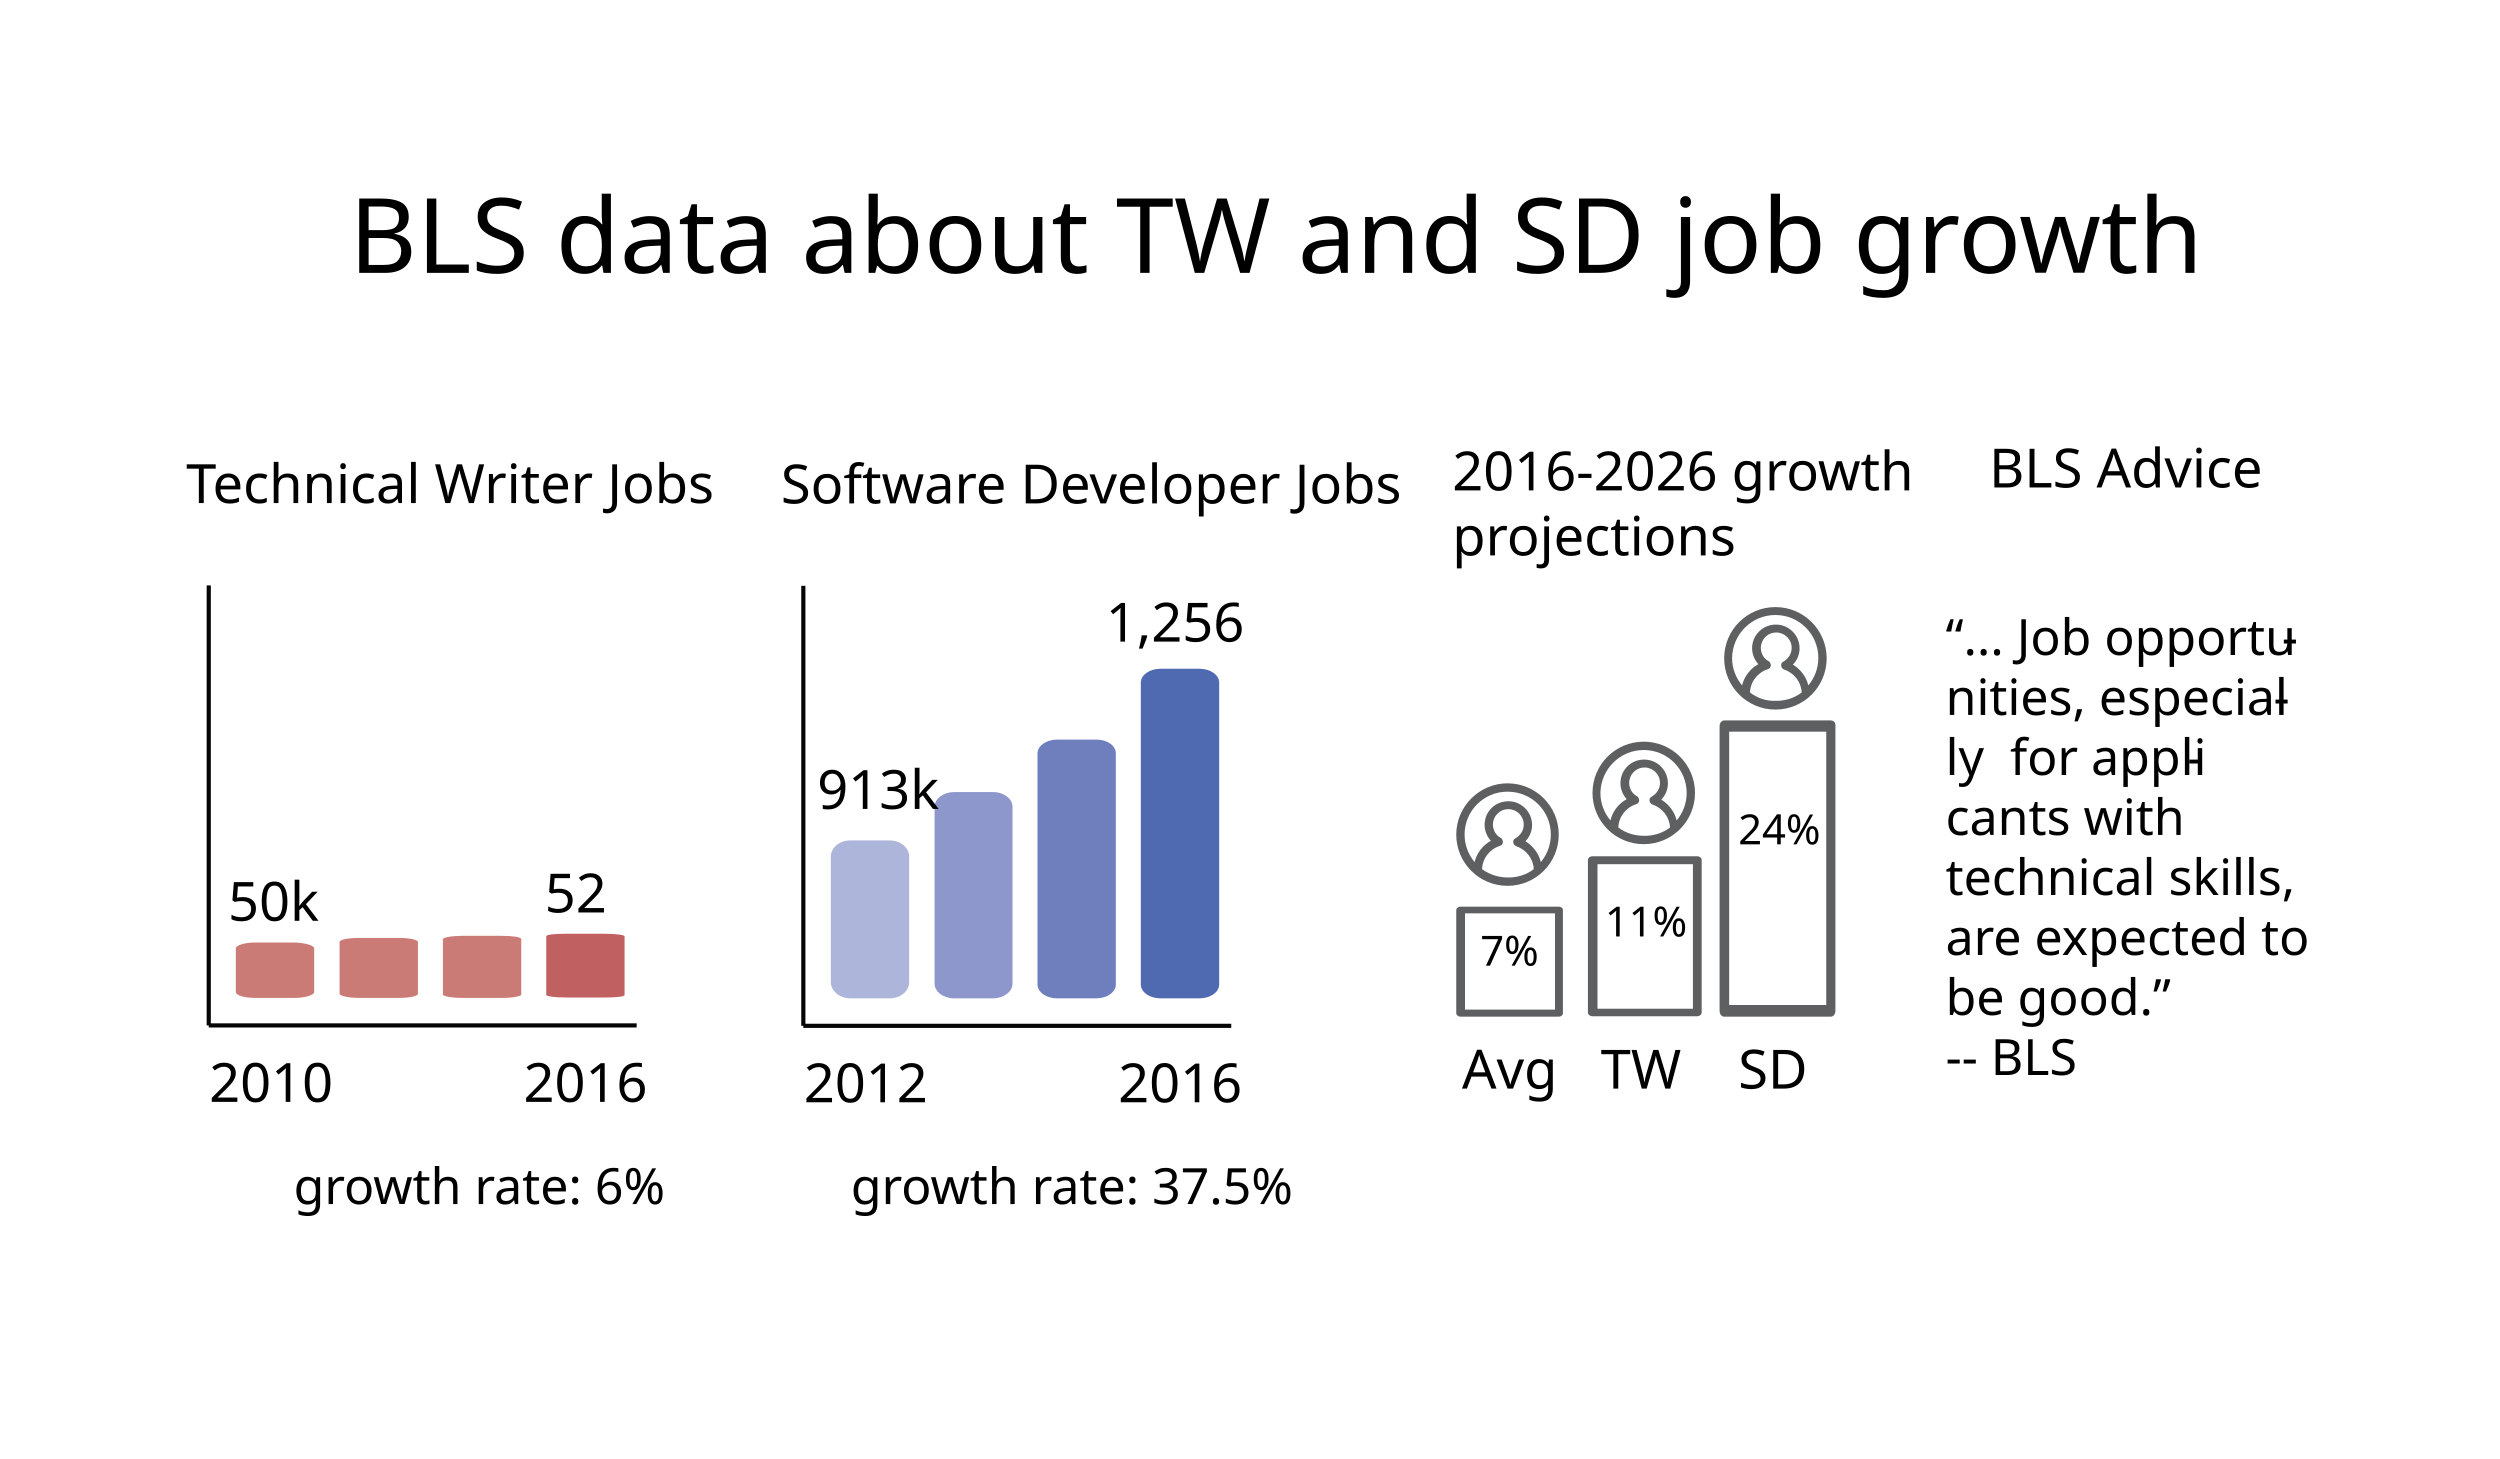
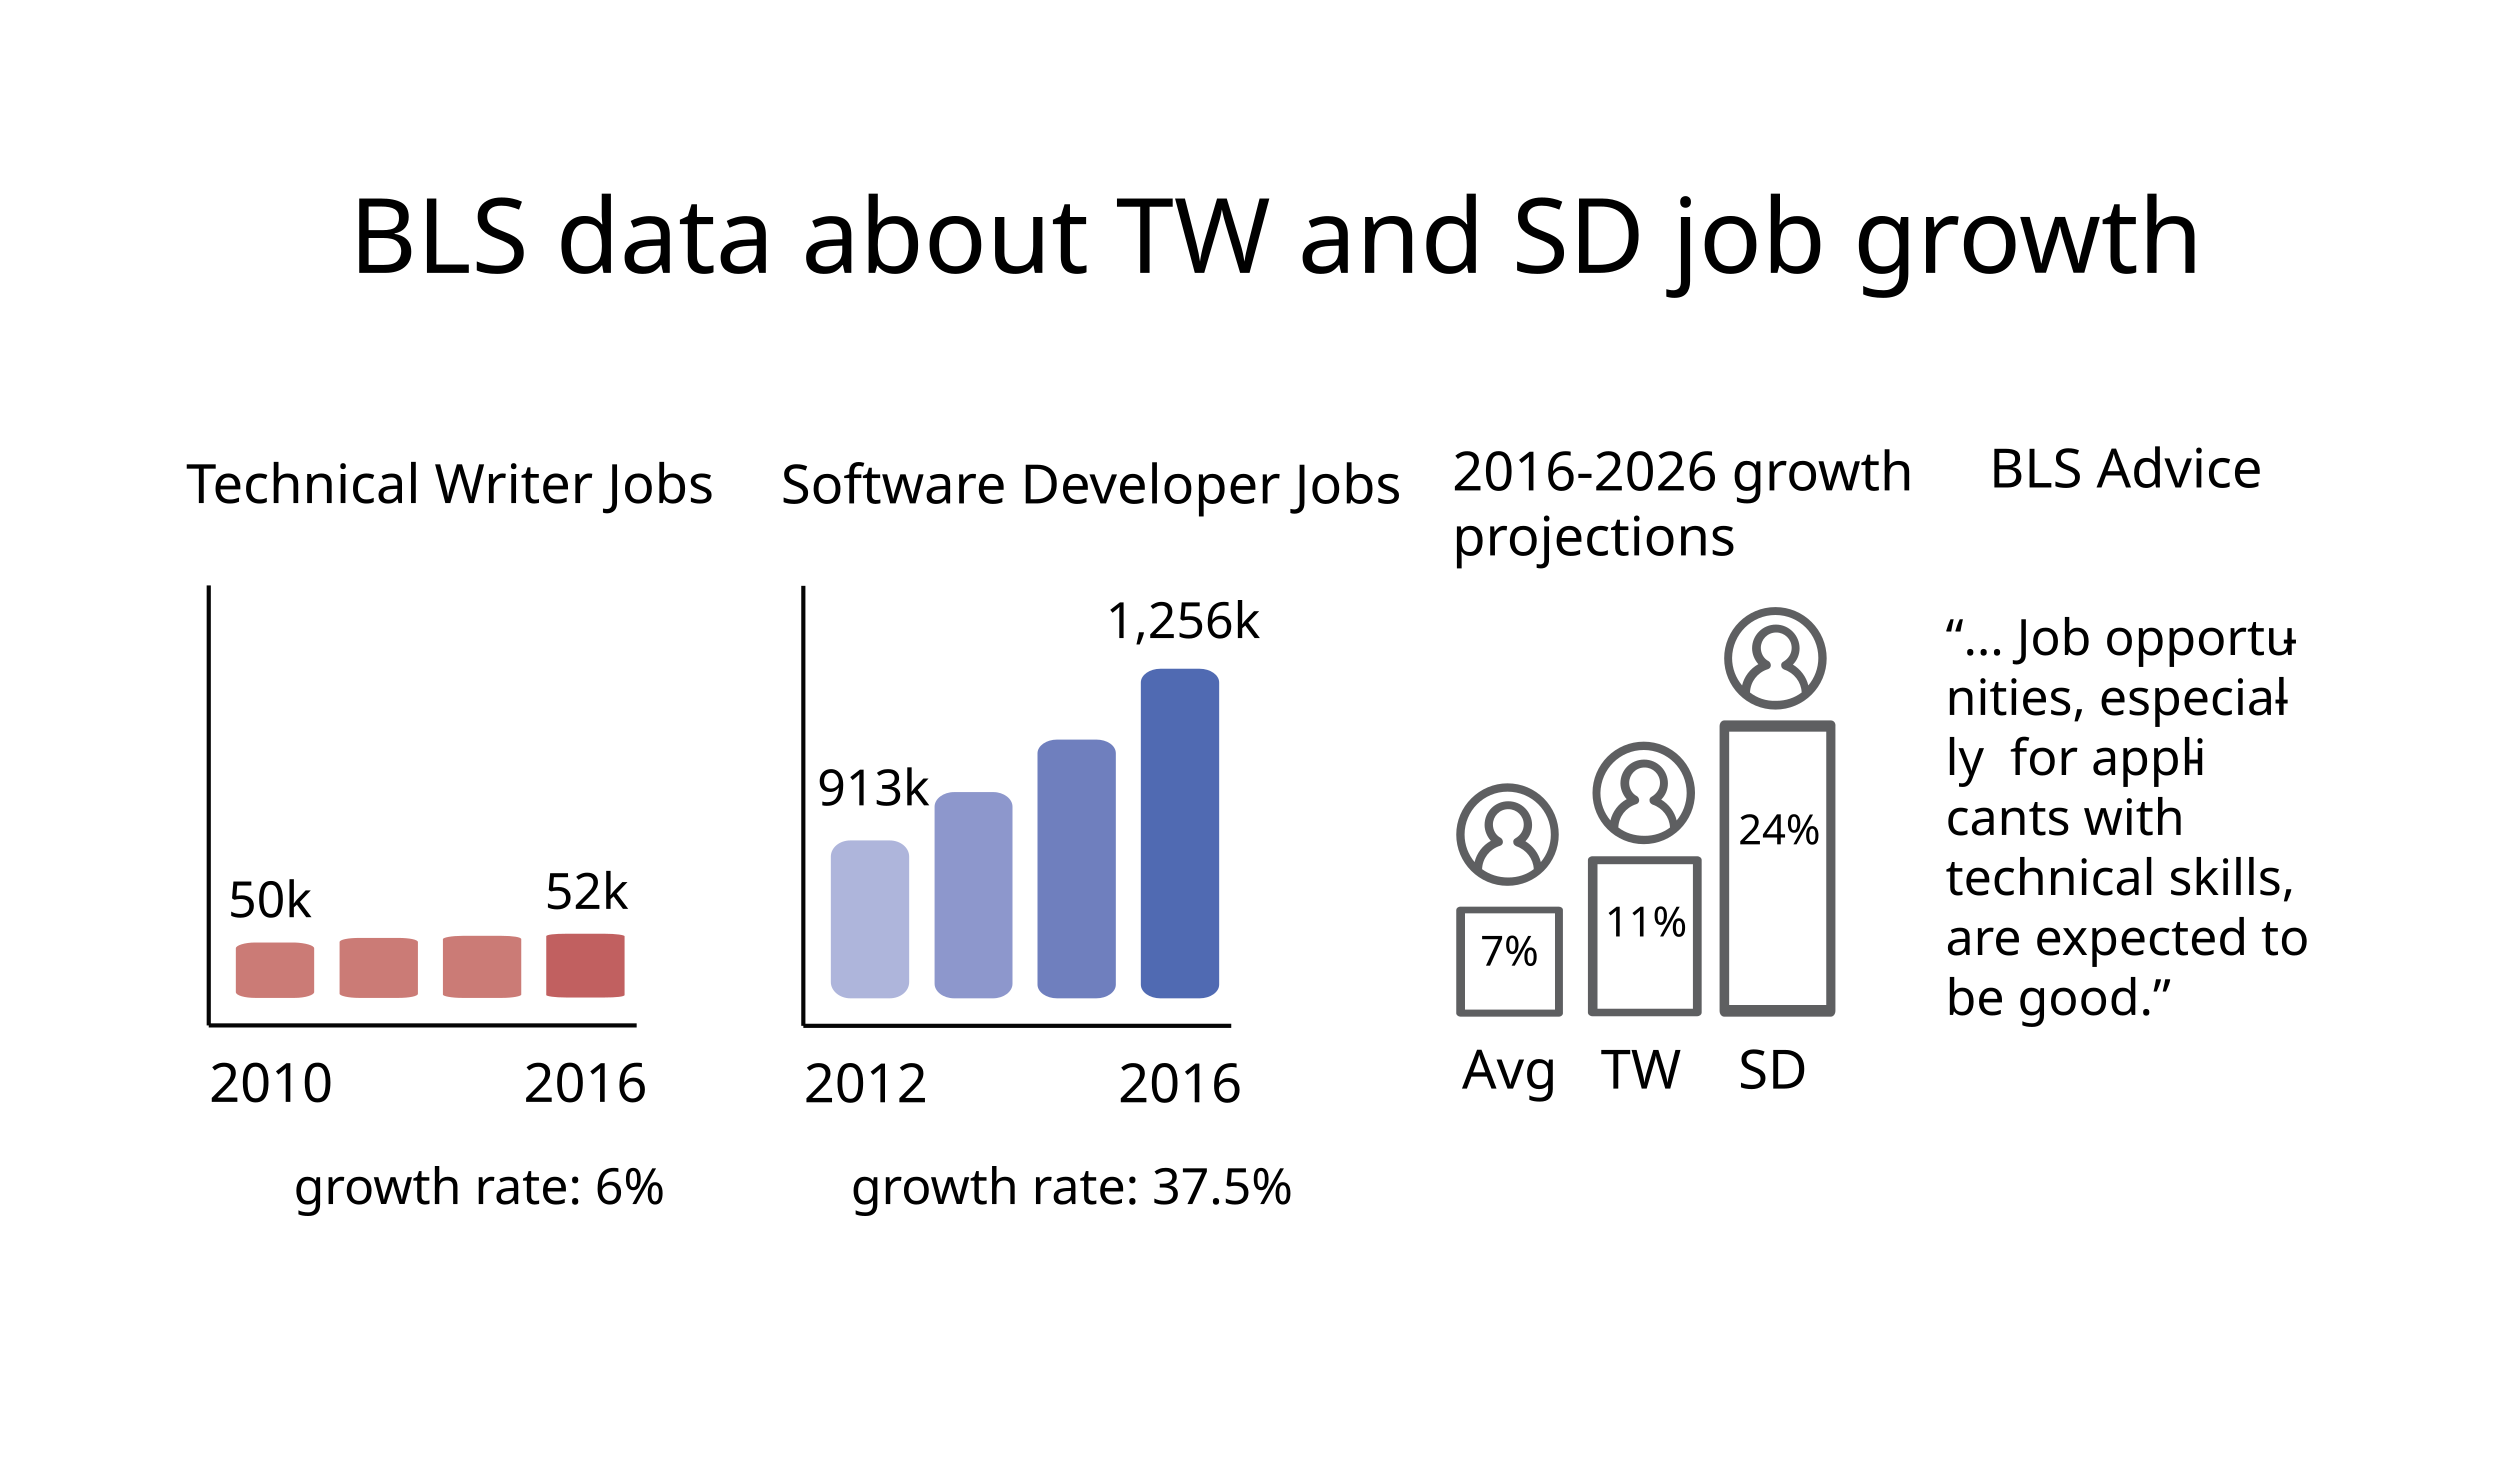
<svg xmlns="http://www.w3.org/2000/svg" version="1.1" id="Layer_1" x="0px" y="0px" viewBox="0 0 600 350" enable-background="new 0 0 600 350" xml:space="preserve">
  <rect x="-0.8" y="44" fill="none" width="600" height="45.9" />
  <text transform="matrix(1 0 0 1 83.794 65.4882)" font-family="'ArialMT'" font-size="25px">BLS data about TW and SD job growth</text>
  <path fill="#CB7B76" d="M100.3,226.1v12.4c0,0.6-2.1,1-4.7,1h-9.4c-2.6,0-4.7-0.5-4.7-1v-12.4c0-0.6,2.1-1,4.7-1h9.4  C98.2,225.1,100.3,225.5,100.3,226.1z" />
  <path fill="#CB7B76" d="M125.1,225.4v13.3c0,0.4-2.1,0.8-4.7,0.8H111c-2.6,0-4.7-0.4-4.7-0.8v-13.3c0-0.4,2.1-0.8,4.7-0.8h9.4  C123,224.6,125.1,224.9,125.1,225.4z" />
  <path fill="#C16060" d="M149.9,224.7v14.1c0,0.4-2.1,0.6-4.7,0.6h-9.4c-2.6,0-4.7-0.3-4.7-0.6v-14.1c0-0.4,2.1-0.6,4.7-0.6h9.4  C147.8,224.1,149.9,224.4,149.9,224.7z" />
  <path fill="#CB7B76" d="M75.4,227.6v10.5c0,0.7-2.1,1.4-4.7,1.4h-9.4c-2.6,0-4.7-0.6-4.7-1.4v-10.5c0-0.7,2.1-1.4,4.7-1.4h9.4  C73.3,226.3,75.4,226.9,75.4,227.6z" />
  <line stroke="#050505" stroke-miterlimit="10" x1="50.1" y1="246.1" x2="50.1" y2="140.5" />
  <rect x="54.7" y="209.8" fill="none" width="24.2" height="17" />
-   <text transform="matrix(1 0 0 1 54.7402 220.9878)" font-family="'ArialMT'" font-size="13px">50k</text>
-   <rect x="130.8" y="207.8" fill="none" width="19.6" height="17" />
-   <text transform="matrix(1 0 0 1 130.7507 218.9879)" font-family="'ArialMT'" font-size="13px">52</text>
+   <text transform="matrix(1 0 0 1 54.7402 220.1299)" font-family="'ArialMT'" font-size="12px">50k</text>
+   <rect x="130.8" y="207.8" fill="none" width="22.1" height="17" />
+   <text transform="matrix(1 0 0 1 130.7507 218.13)" font-family="'ArialMT'" font-size="12px">52k</text>
  <text transform="matrix(1 0 0 1 44.6931 120.7286)" font-family="'ArialMT'" font-size="13px">Technical Writer Jobs</text>
  <g>
    <rect x="50.2" y="253.3" fill="none" width="31.8" height="17" />
    <text transform="matrix(1 0 0 1 50.1984 264.4546)" font-family="'ArialMT'" font-size="13px">2010</text>
  </g>
  <g>
    <rect x="125.6" y="253.3" fill="none" width="29.8" height="17" />
    <text transform="matrix(1 0 0 1 125.6416 264.4546)" font-family="'ArialMT'" font-size="13px">2016</text>
  </g>
  <line fill="none" stroke="#050505" stroke-miterlimit="10" x1="50.1" y1="246.1" x2="152.8" y2="246.1" />
  <text transform="matrix(1 0 0 1 348.5449 117.6957)">
    <tspan x="0" y="0" font-family="'ArialMT'" font-size="13px">2016-2026 growth </tspan>
    <tspan x="0" y="15.6" font-family="'ArialMT'" font-size="13px">projections</tspan>
  </text>
  <path fill="#5E5F61" d="M351.6,219.2h21.6v23.1h-21.6V219.2z M350.5,244h23.6c0.6,0,1-0.4,1-0.8v-24.8c0-0.5-0.5-0.8-1-0.8h-23.6  c-0.6,0-1,0.4-1,0.8v24.8C349.5,243.6,350,244,350.5,244z" />
  <path fill="#5E5F61" d="M383.4,207.4h22.9l0,34.7h-22.9L383.4,207.4z M381.1,243c0,0.5,0.5,0.9,1.1,0.9h25.1c0.6,0,1.1-0.4,1.1-0.9  l0-36.6c0-0.5-0.5-0.9-1.1-0.9h-25.1c-0.6,0-1.1,0.4-1.1,0.9L381.1,243z" />
  <path fill="#5E5F61" d="M438.3,241.2H415v-65.6h23.3V241.2z M439.4,172.9h-25.6c-0.6,0-1.1,0.6-1.1,1.4v68.3c0,0.8,0.5,1.4,1.1,1.4  h25.6c0.6,0,1.1-0.6,1.1-1.4v-68.3C440.6,173.5,440.1,172.9,439.4,172.9z" />
  <path fill="#5E5F61" d="M372.2,200.3c0,2.5-0.9,4.8-2.4,6.6c-0.5-2.1-1.9-3.9-3.7-5c1-1,1.6-2.4,1.6-3.9c0-3.1-2.5-5.7-5.7-5.7  s-5.7,2.5-5.7,5.7c0,1.4,0.6,2.8,1.5,3.8c-2,1.1-3.4,3-3.9,5.1c-1.5-1.8-2.4-4.1-2.4-6.6c0-5.7,4.6-10.3,10.3-10.3  C367.6,190,372.2,194.6,372.2,200.3L372.2,200.3z M355.7,208.6c0.1-2.6,1.8-4.8,4.3-5.6c0.4-0.1,0.7-0.5,0.7-0.9  c0-0.4-0.2-0.8-0.5-1c-1.2-0.6-1.9-1.9-1.9-3.2c0-2,1.6-3.7,3.7-3.7c2,0,3.7,1.6,3.7,3.7c0,1.4-0.8,2.6-2,3.3  c-0.4,0.2-0.6,0.6-0.5,1c0,0.4,0.3,0.7,0.7,0.9c2.4,0.8,4.1,3,4.2,5.5c-1.7,1.3-3.8,2-6.1,2C359.6,210.6,357.5,209.9,355.7,208.6  L355.7,208.6z M349.5,200.3c0,6.8,5.5,12.3,12.3,12.3s12.3-5.5,12.3-12.3c0-6.8-5.5-12.3-12.3-12.3  C355.1,188,349.5,193.5,349.5,200.3z" />
  <path fill="#5E5F61" d="M394.5,180c5.7,0,10.3,4.6,10.3,10.3c0,2.5-0.9,4.8-2.4,6.6c-0.5-2.1-1.9-3.9-3.7-5c1-1,1.6-2.4,1.6-3.9  c0-3.1-2.5-5.7-5.7-5.7s-5.7,2.5-5.7,5.7c0,1.4,0.6,2.8,1.5,3.8c-2,1.1-3.4,3-3.9,5.1c-1.5-1.8-2.4-4.1-2.4-6.6  C384.2,184.6,388.8,180,394.5,180L394.5,180z M388.4,198.6c0.1-2.6,1.8-4.8,4.3-5.6c0.4-0.1,0.7-0.5,0.7-0.9c0-0.4-0.2-0.8-0.5-1  c-1.2-0.6-1.9-1.9-1.9-3.2c0-2,1.6-3.7,3.7-3.7c2,0,3.7,1.6,3.7,3.7c0,1.4-0.8,2.6-2,3.3c-0.4,0.2-0.6,0.6-0.5,1  c0,0.4,0.3,0.7,0.7,0.9c2.4,0.8,4.1,3,4.2,5.5c-1.7,1.3-3.8,2-6.1,2C392.2,200.6,390.1,199.9,388.4,198.6L388.4,198.6z M394.5,202.6  c6.8,0,12.3-5.5,12.3-12.3c0-6.8-5.5-12.3-12.3-12.3c-6.8,0-12.3,5.5-12.3,12.3C382.2,197.1,387.7,202.6,394.5,202.6z" />
  <path fill="#5E5F61" d="M426.1,147.6c5.7,0,10.3,4.6,10.3,10.3c0,2.5-0.9,4.8-2.4,6.6c-0.5-2.1-1.9-3.9-3.7-5c1-1,1.6-2.4,1.6-3.9  c0-3.1-2.5-5.7-5.7-5.7c-3.1,0-5.7,2.5-5.7,5.7c0,1.4,0.6,2.8,1.5,3.8c-2,1.1-3.4,3-3.9,5.1c-1.5-1.8-2.4-4.1-2.4-6.6  C415.8,152.2,420.4,147.6,426.1,147.6L426.1,147.6z M420,166.2c0.1-2.6,1.8-4.8,4.3-5.6c0.4-0.1,0.7-0.5,0.7-0.9  c0-0.4-0.2-0.8-0.5-1c-1.2-0.6-1.9-1.9-1.9-3.2c0-2,1.6-3.7,3.7-3.7c2,0,3.7,1.6,3.7,3.7c0,1.4-0.8,2.6-2,3.3  c-0.4,0.2-0.6,0.6-0.5,1c0,0.4,0.3,0.7,0.7,0.9c2.4,0.8,4.1,3,4.2,5.5c-1.7,1.3-3.8,2-6.1,2C423.8,168.3,421.7,167.5,420,166.2  L420,166.2z M426.1,170.3c6.8,0,12.3-5.5,12.3-12.3c0-6.8-5.5-12.3-12.3-12.3c-6.8,0-12.3,5.5-12.3,12.3S419.3,170.3,426.1,170.3z" />
  <text transform="matrix(1 0 0 1 350.8697 261.2634)" font-family="'ArialMT'" font-size="13px">Avg</text>
  <text transform="matrix(1 0 0 1 384.1778 261.2635)" font-family="'ArialMT'" font-size="13px">TW</text>
  <text transform="matrix(1 0 0 1 417.1777 261.2632)" font-family="'ArialMT'" font-size="13px">SD</text>
  <g>
    <text transform="matrix(1 0 0 1 417.1781 202.6346)" font-family="'ArialMT'" font-size="10px">24%</text>
  </g>
  <g>
    <text transform="matrix(1 0 0 1 355.2718 231.7576)" font-family="'ArialMT'" font-size="10px">7%</text>
  </g>
  <g>
    <text transform="matrix(1 0 0 1 385.1778 224.7576)" font-family="'ArialMT'" font-size="10px">11%</text>
  </g>
  <rect x="466.9" y="146.9" fill="none" width="86.5" height="280.4" />
  <text transform="matrix(1 0 0 1 466.9421 157.1921)">
    <tspan x="0" y="0" font-family="'ArialMT'" font-size="12px">“... Job opportu</tspan>
    <tspan x="80.7" y="0" font-family="'ArialMT'" font-size="12px">-</tspan>
    <tspan x="0" y="14.4" font-family="'ArialMT'" font-size="12px">nities, especial</tspan>
    <tspan x="78.7" y="14.4" font-family="'ArialMT'" font-size="12px">-</tspan>
    <tspan x="0" y="28.8" font-family="'ArialMT'" font-size="12px">ly  for appli</tspan>
    <tspan x="58" y="28.8" font-family="'ArialMT'" font-size="12px">-</tspan>
    <tspan x="0" y="43.2" font-family="'ArialMT'" font-size="12px">cants with </tspan>
    <tspan x="0" y="57.6" font-family="'ArialMT'" font-size="12px">technical skills, </tspan>
    <tspan x="0" y="72" font-family="'ArialMT'" font-size="12px">are expected to </tspan>
    <tspan x="0" y="86.4" font-family="'ArialMT'" font-size="12px">be good.” </tspan>
-     <tspan x="0" y="100.8" font-family="'ArialMT'" font-size="12px">-- BLS</tspan>
  </text>
  <path fill="#8D97CC" d="M243,193.6v42.5c0,1.9-2.1,3.5-4.7,3.5H229c-2.6,0-4.7-1.6-4.7-3.5v-42.5c0-1.9,2.1-3.5,4.7-3.5h9.4  C240.9,190.1,243,191.7,243,193.6z" />
  <path fill="#6F7FBE" d="M267.8,180.8v55.5c0,1.8-2.1,3.3-4.7,3.3h-9.4c-2.6,0-4.7-1.5-4.7-3.3v-55.5c0-1.8,2.1-3.3,4.7-3.3h9.4  C265.7,177.5,267.8,178.9,267.8,180.8z" />
  <path fill="#506AB2" d="M292.6,163.8v72.5c0,1.8-2.1,3.3-4.7,3.3h-9.4c-2.6,0-4.7-1.5-4.7-3.3v-72.5c0-1.8,2.1-3.3,4.7-3.3h9.4  C290.5,160.5,292.6,162,292.6,163.8z" />
  <path fill="#AEB5DB" d="M218.2,205.6v30.1c0,2.2-2.1,3.9-4.7,3.9h-9.4c-2.6,0-4.7-1.8-4.7-3.9v-30.1c0-2.2,2.1-3.9,4.7-3.9h9.4  C216.1,201.7,218.2,203.4,218.2,205.6z" />
  <line stroke="#050505" stroke-miterlimit="10" x1="192.8" y1="246.2" x2="192.8" y2="140.6" />
  <rect x="196.1" y="183" fill="none" width="31.6" height="17" />
-   <text transform="matrix(1 0 0 1 196.1374 194.1367)" font-family="'ArialMT'" font-size="13px">913k</text>
-   <rect x="265.4" y="142.8" fill="none" width="35.7" height="17" />
-   <text transform="matrix(1 0 0 1 265.3974 153.9882)" font-family="'ArialMT'" font-size="13px">1,256</text>
+   <text transform="matrix(1 0 0 1 196.1374 193.2788)" font-family="'ArialMT'" font-size="12px">913k</text>
+   <rect x="265.4" y="142.8" fill="none" width="43.6" height="17" />
+   <text transform="matrix(1 0 0 1 265.3965 153.1303)" font-family="'ArialMT'" font-size="12px">1,256k</text>
  <text transform="matrix(1 0 0 1 187.4145 120.8208)" font-family="'ArialMT'" font-size="13px">Software Developer Jobs</text>
  <g>
    <rect x="192.9" y="253.4" fill="none" width="31.8" height="17" />
    <text transform="matrix(1 0 0 1 192.9199 264.5467)" font-family="'ArialMT'" font-size="13px">2012</text>
  </g>
  <g>
    <rect x="268.4" y="253.4" fill="none" width="29.8" height="17" />
    <text transform="matrix(1 0 0 1 268.3631 264.5467)" font-family="'ArialMT'" font-size="13px">2016</text>
  </g>
  <line fill="none" stroke="#050505" stroke-miterlimit="10" x1="192.8" y1="246.2" x2="295.5" y2="246.2" />
  <text transform="matrix(1 0 0 1 70.4691 288.9688)" font-family="'ArialMT'" font-size="12px">growth rate: 6%</text>
  <text transform="matrix(1 0 0 1 204.2011 288.9688)" font-family="'ArialMT'" font-size="12px">growth rate: 37.5%</text>
  <text transform="matrix(1 0 0 1 477.3855 116.9894)" font-family="'ArialMT'" font-size="13px">BLS Advice</text>
</svg>
